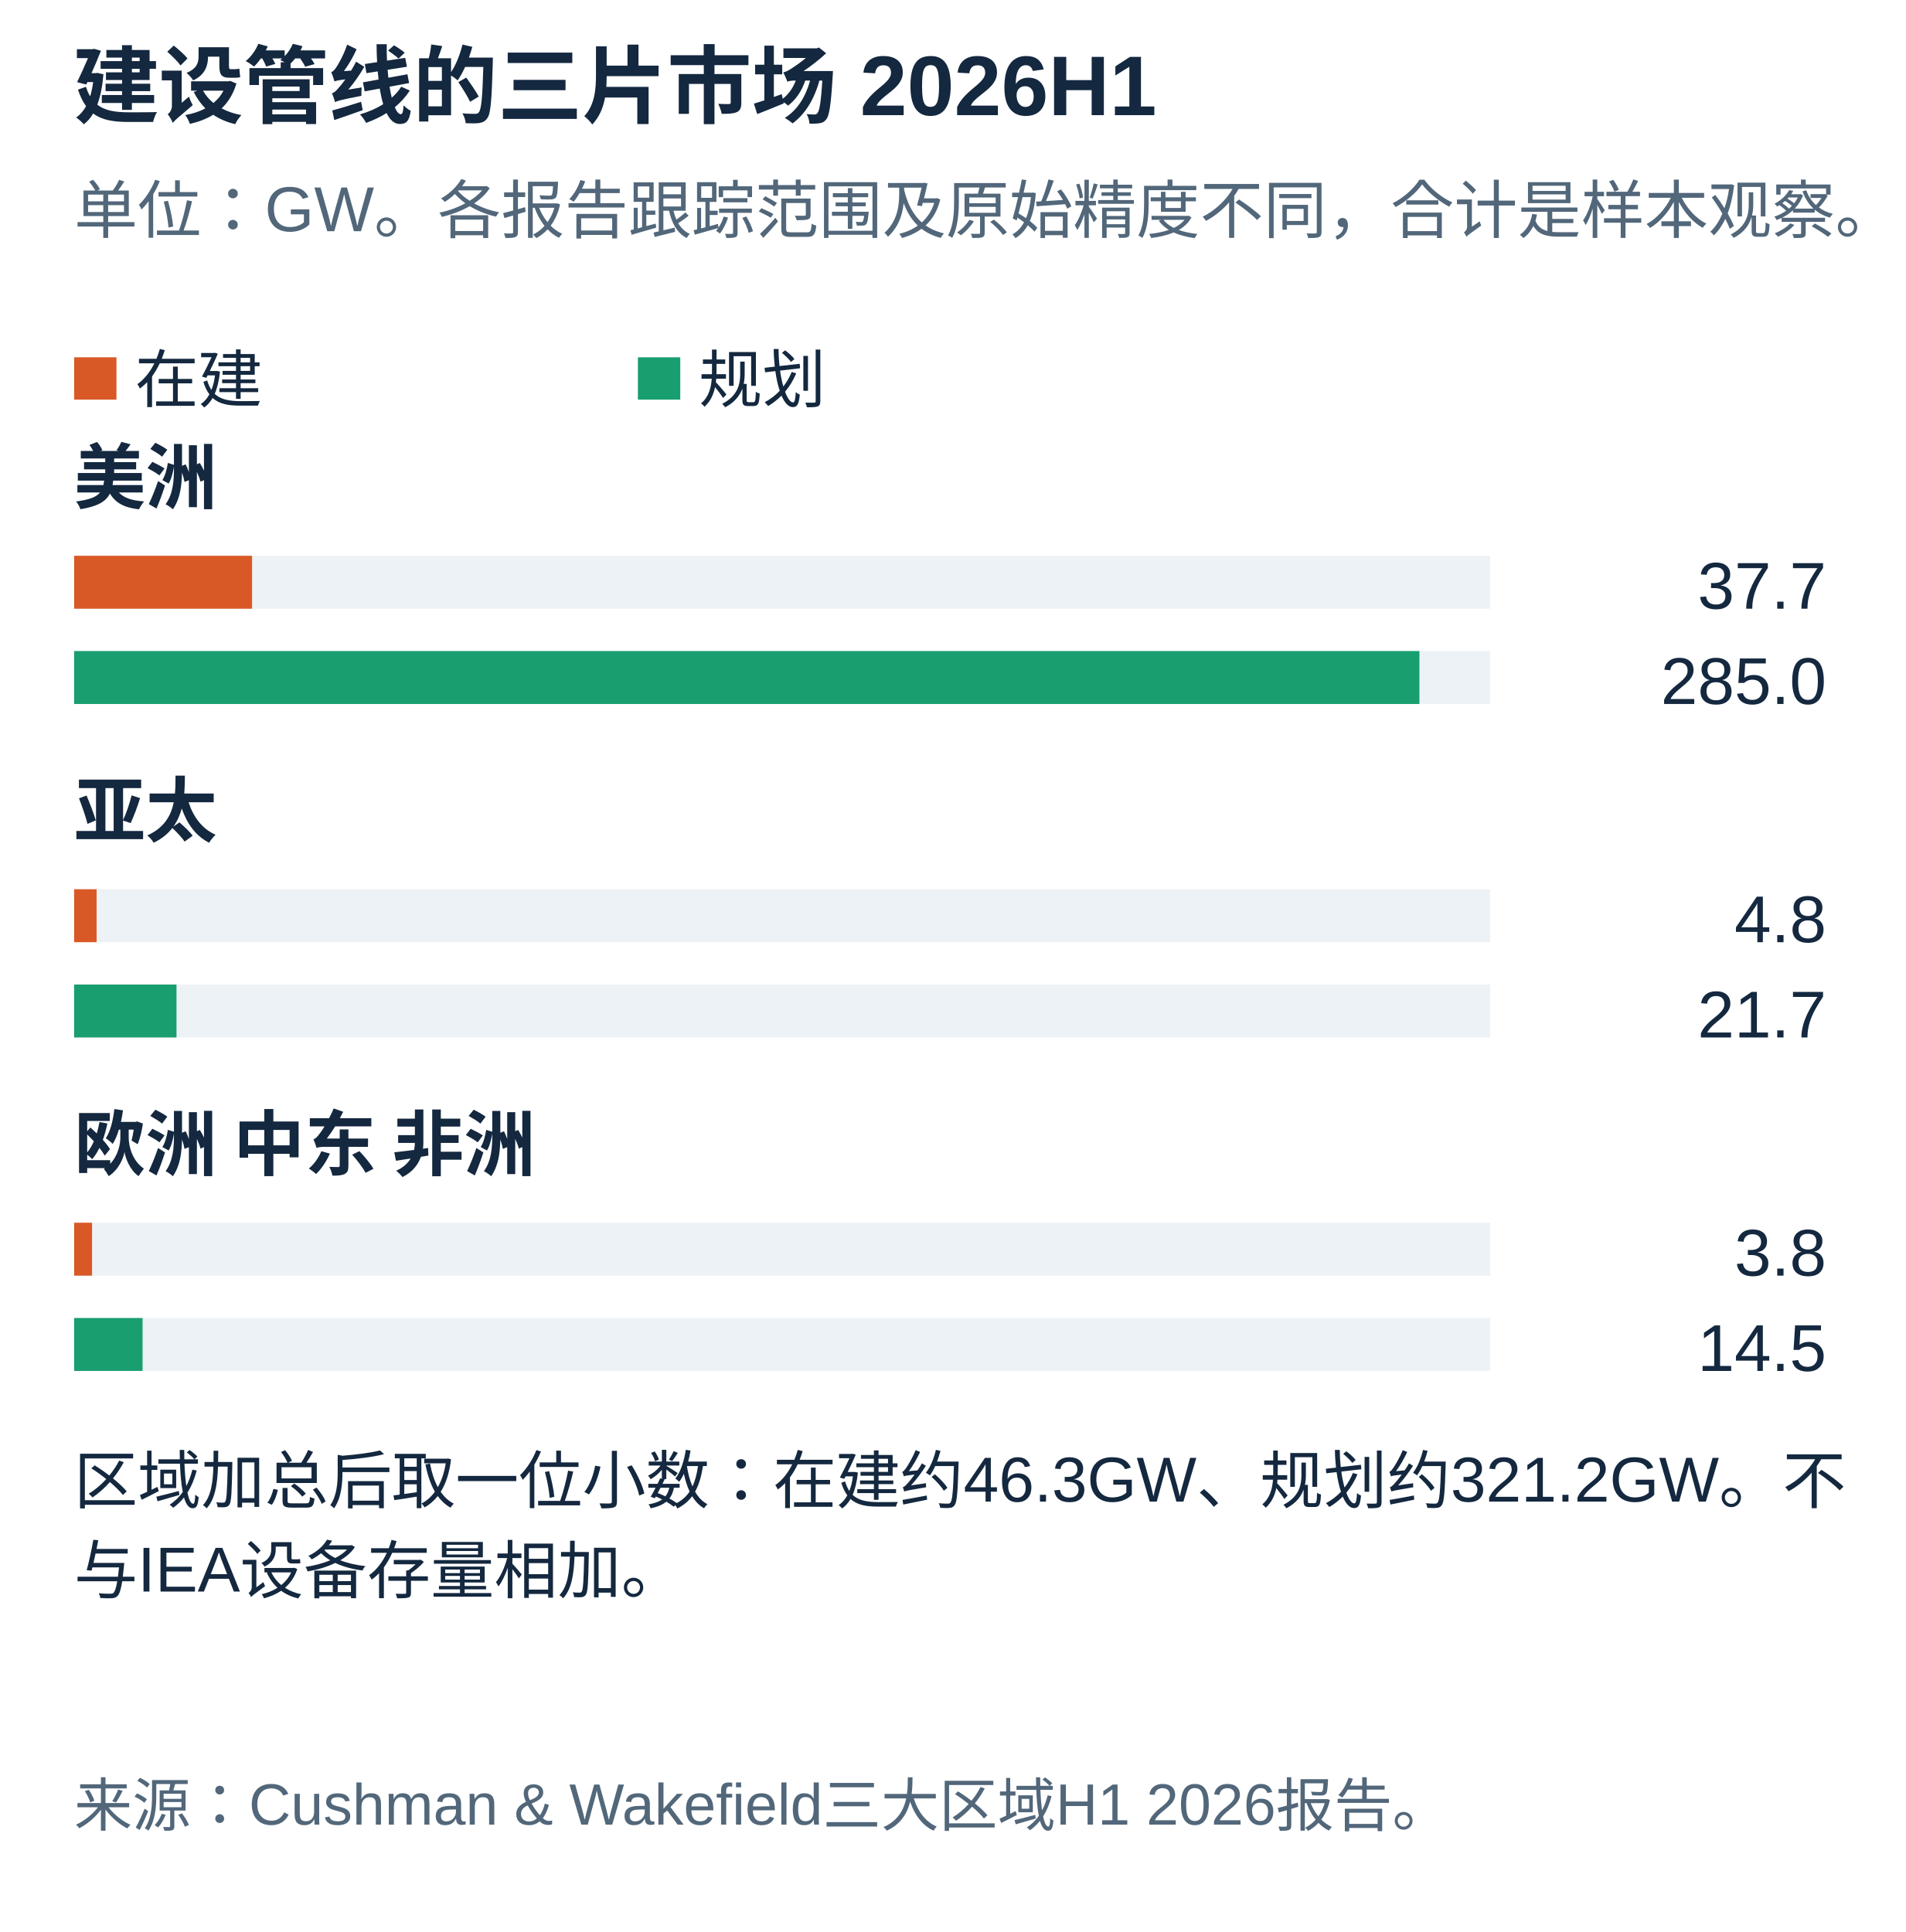
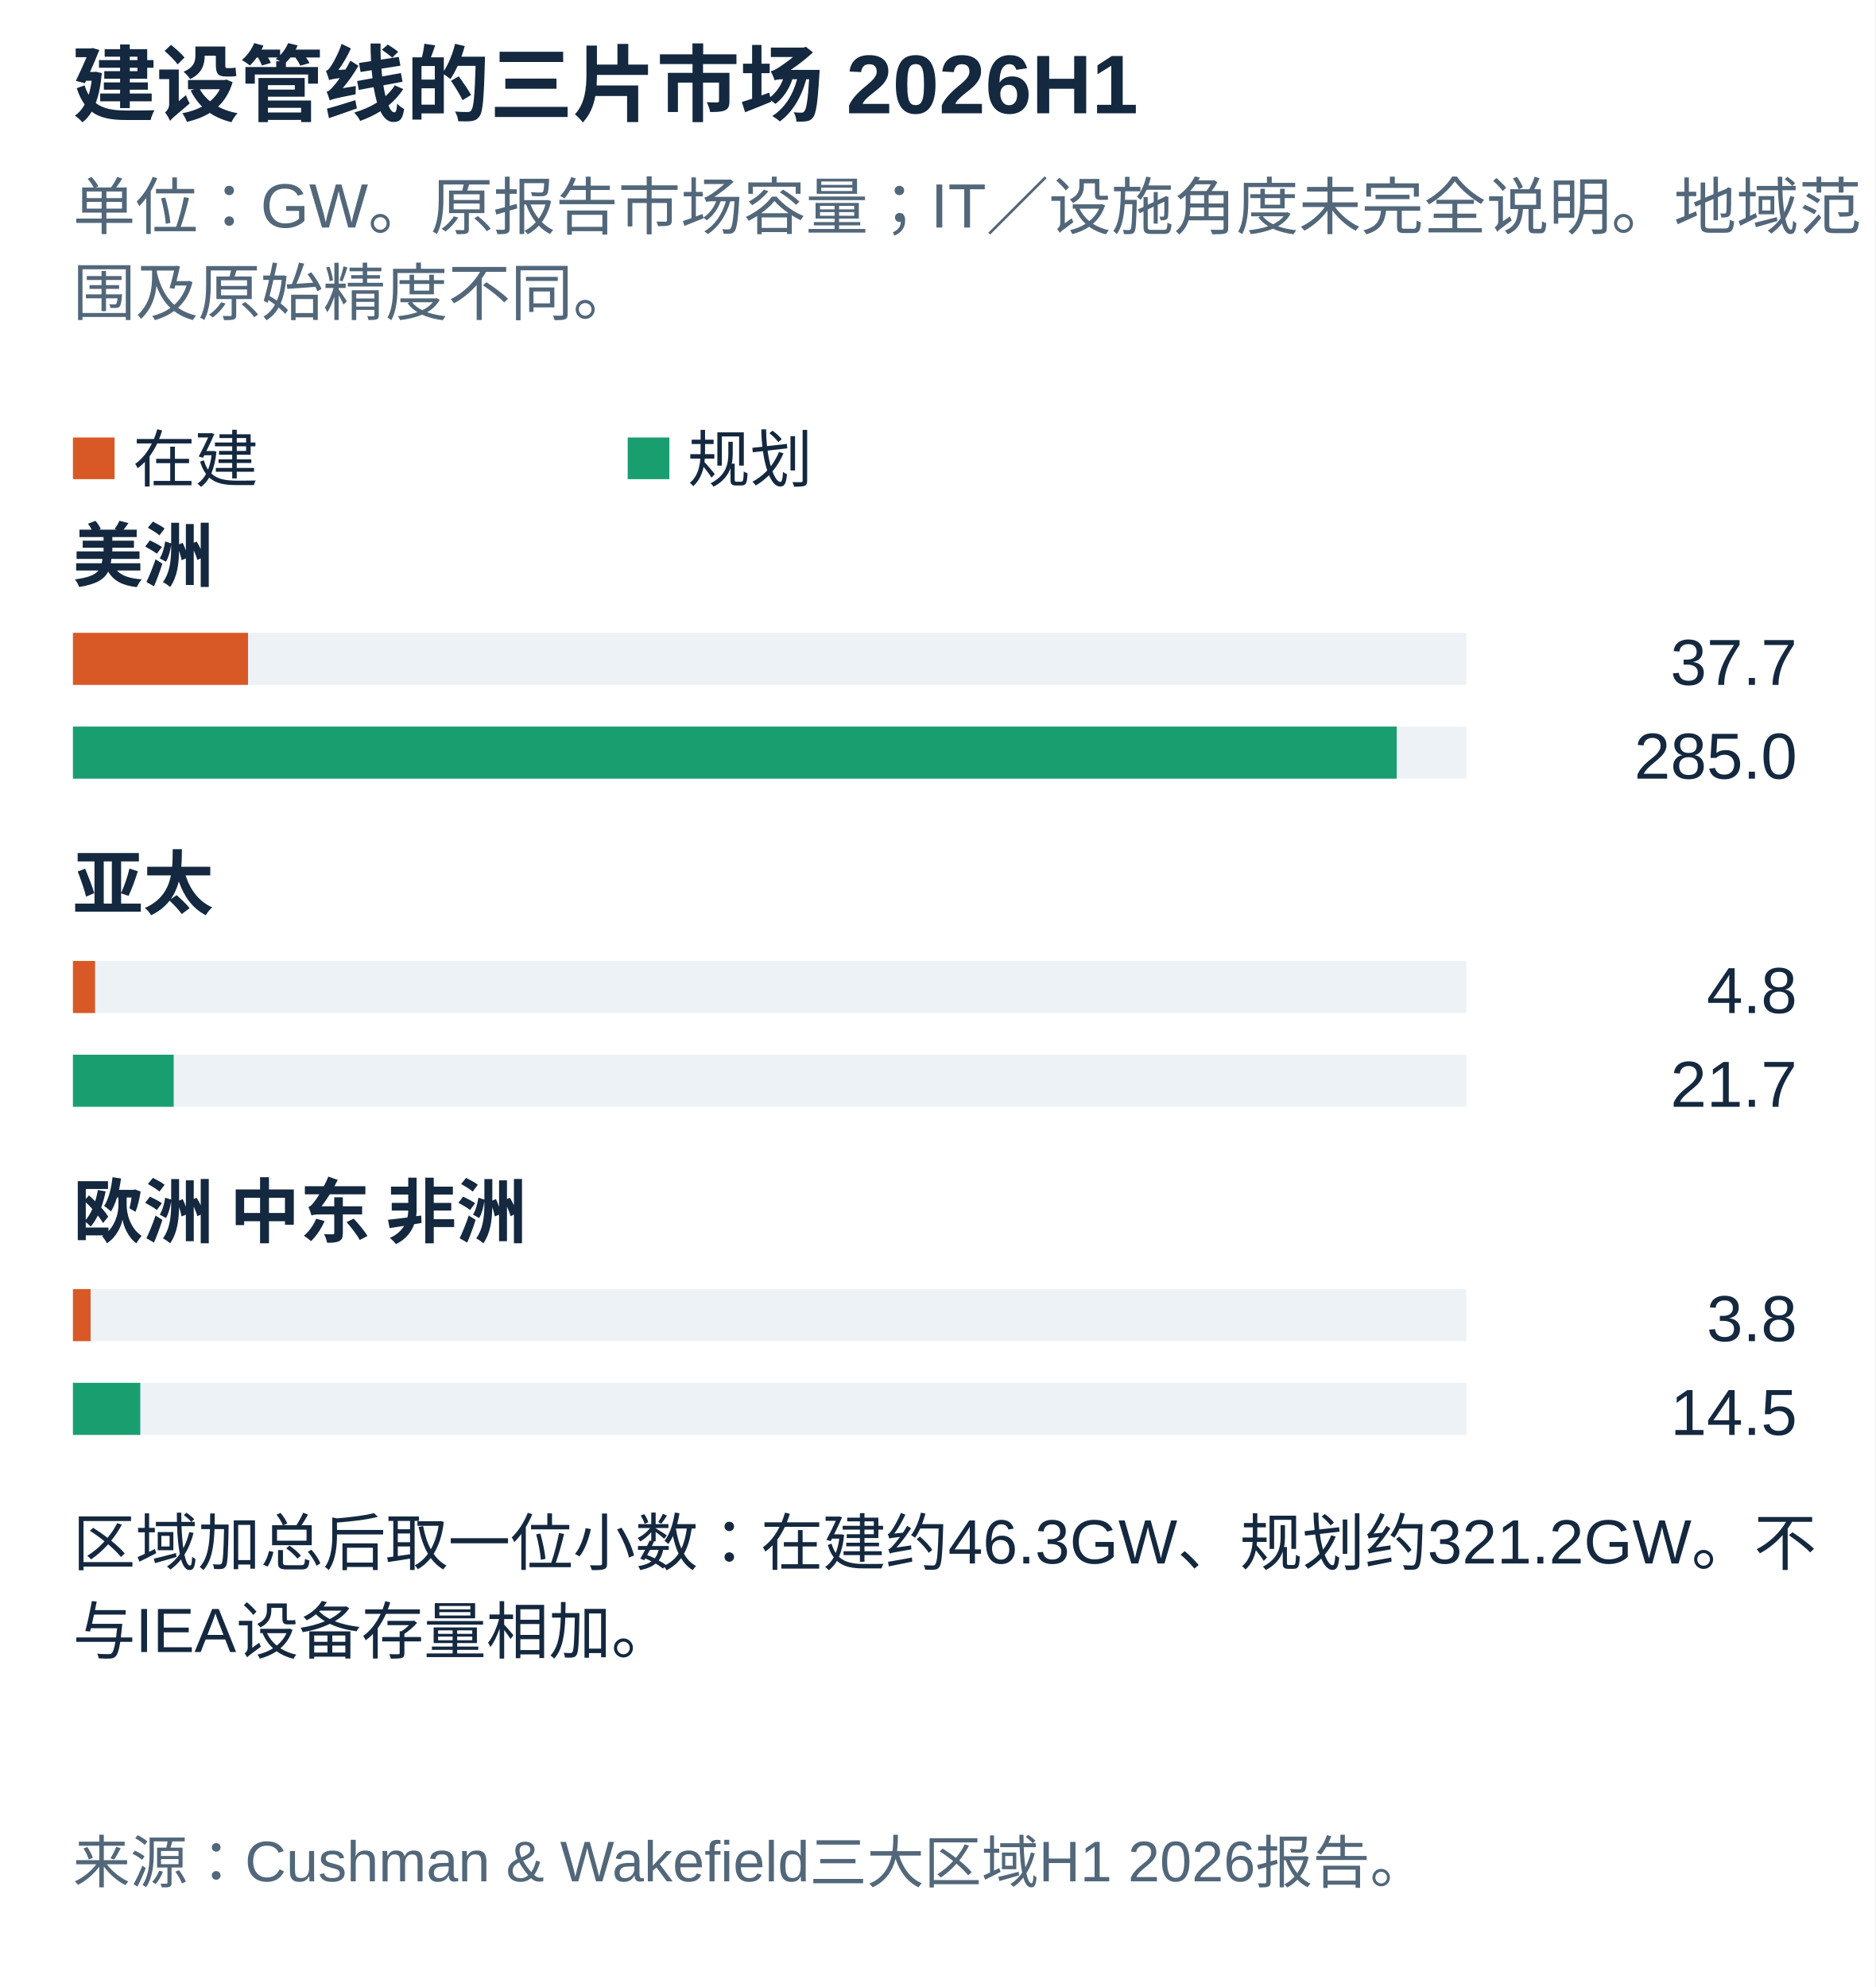
- <svg xmlns="http://www.w3.org/2000/svg" width="720" height="730" viewBox="0 0 720 730" role="img" aria-label="建设管线的三片市场 2026H1">
-   <rect width="720" height="730" fill="#fff" />
+ <svg xmlns="http://www.w3.org/2000/svg" width="720" height="763" viewBox="0 0 720 763" role="img" aria-label="建设管线的三片市场 2026H1">
+   <rect width="720" height="763" fill="#fff" />
  <g font-family="Arial,Microsoft YaHei,PingFang SC,sans-serif">
    <text x="28" y="44" font-size="32" fill="#14283f" font-weight="700">建设管线的三片市场 2026H1</text>
-     <text x="28" y="88" font-size="24" fill="#52677a">单位：GW。各报告跟踪范围及原始精度不同，合计是样本观察。</text>
-     <rect x="28" y="135" width="16" height="16" fill="#d95926" />
-     <text x="51" y="152" font-size="24" fill="#14283f">在建</text>
-     <rect x="241" y="135" width="16" height="16" fill="#199e70" />
-     <text x="264" y="152" font-size="24" fill="#14283f">规划</text>
-     <text x="28" y="190" font-size="27" fill="#14283f" font-weight="700">美洲</text>
-     <rect x="28" y="210" width="535" height="20" fill="#edf2f6" />
-     <rect x="28" y="210" width="67.232" height="20" fill="#d95926" />
-     <text x="690" y="230" text-anchor="end" font-size="25" fill="#14283f">37.7</text>
-     <rect x="28" y="246" width="535" height="20" fill="#edf2f6" />
-     <rect x="28" y="246" width="508.25" height="20" fill="#199e70" />
-     <text x="690" y="266" text-anchor="end" font-size="25" fill="#14283f">285.0</text>
-     <text x="28" y="316" font-size="27" fill="#14283f" font-weight="700">亚太</text>
-     <rect x="28" y="336" width="535" height="20" fill="#edf2f6" />
-     <rect x="28" y="336" width="8.496" height="20" fill="#d95926" />
-     <text x="690" y="356" text-anchor="end" font-size="25" fill="#14283f">4.8</text>
-     <rect x="28" y="372" width="535" height="20" fill="#edf2f6" />
-     <rect x="28" y="372" width="38.682" height="20" fill="#199e70" />
-     <text x="690" y="392" text-anchor="end" font-size="25" fill="#14283f">21.7</text>
-     <text x="28" y="442" font-size="27" fill="#14283f" font-weight="700">欧洲 中东 非洲</text>
-     <rect x="28" y="462" width="535" height="20" fill="#edf2f6" />
-     <rect x="28" y="462" width="6.777" height="20" fill="#d95926" />
-     <text x="690" y="482" text-anchor="end" font-size="25" fill="#14283f">3.8</text>
-     <rect x="28" y="498" width="535" height="20" fill="#edf2f6" />
-     <rect x="28" y="498" width="25.858" height="20" fill="#199e70" />
-     <text x="690" y="518" text-anchor="end" font-size="25" fill="#14283f">14.5</text>
-     <text x="28" y="568" font-size="24" fill="#14283f">区域加总后取一位小数：在建约46.3GW、规划约321.2GW。不</text>
-     <text x="28" y="602" font-size="24" fill="#14283f">与IEA设备存量相加。</text>
-     <text x="28" y="690" font-size="22" fill="#52677a">来源：Cushman &amp; Wakefield三大区域H1 2026报告。</text>
+     <text x="28" y="88" font-size="24" fill="#52677a">单位：GW。原报告市场容量；IT／设施角度未完全说明。地域范</text>
+     <text x="28" y="121" font-size="24" fill="#52677a">围及原始精度不同。</text>
+     <rect x="28" y="168" width="16" height="16" fill="#d95926" />
+     <text x="51" y="185" font-size="24" fill="#14283f">在建</text>
+     <rect x="241" y="168" width="16" height="16" fill="#199e70" />
+     <text x="264" y="185" font-size="24" fill="#14283f">规划</text>
+     <text x="28" y="223" font-size="27" fill="#14283f" font-weight="700">美洲</text>
+     <rect x="28" y="243" width="535" height="20" fill="#edf2f6" />
+     <rect x="28" y="243" width="67.232" height="20" fill="#d95926" />
+     <text x="690" y="263" text-anchor="end" font-size="25" fill="#14283f">37.7</text>
+     <rect x="28" y="279" width="535" height="20" fill="#edf2f6" />
+     <rect x="28" y="279" width="508.25" height="20" fill="#199e70" />
+     <text x="690" y="299" text-anchor="end" font-size="25" fill="#14283f">285.0</text>
+     <text x="28" y="349" font-size="27" fill="#14283f" font-weight="700">亚太</text>
+     <rect x="28" y="369" width="535" height="20" fill="#edf2f6" />
+     <rect x="28" y="369" width="8.496" height="20" fill="#d95926" />
+     <text x="690" y="389" text-anchor="end" font-size="25" fill="#14283f">4.8</text>
+     <rect x="28" y="405" width="535" height="20" fill="#edf2f6" />
+     <rect x="28" y="405" width="38.682" height="20" fill="#199e70" />
+     <text x="690" y="425" text-anchor="end" font-size="25" fill="#14283f">21.7</text>
+     <text x="28" y="475" font-size="27" fill="#14283f" font-weight="700">欧洲 中东 非洲</text>
+     <rect x="28" y="495" width="535" height="20" fill="#edf2f6" />
+     <rect x="28" y="495" width="6.777" height="20" fill="#d95926" />
+     <text x="690" y="515" text-anchor="end" font-size="25" fill="#14283f">3.8</text>
+     <rect x="28" y="531" width="535" height="20" fill="#edf2f6" />
+     <rect x="28" y="531" width="25.858" height="20" fill="#199e70" />
+     <text x="690" y="551" text-anchor="end" font-size="25" fill="#14283f">14.5</text>
+     <text x="28" y="601" font-size="24" fill="#14283f">区域加总后取一位小数：在建约46.3GW、规划约321.2GW。不</text>
+     <text x="28" y="635" font-size="24" fill="#14283f">与IEA设备存量相加。</text>
+     <text x="28" y="723" font-size="22" fill="#52677a">来源：Cushman &amp; Wakefield三大区域H1 2026报告。</text>
  </g>
</svg>
